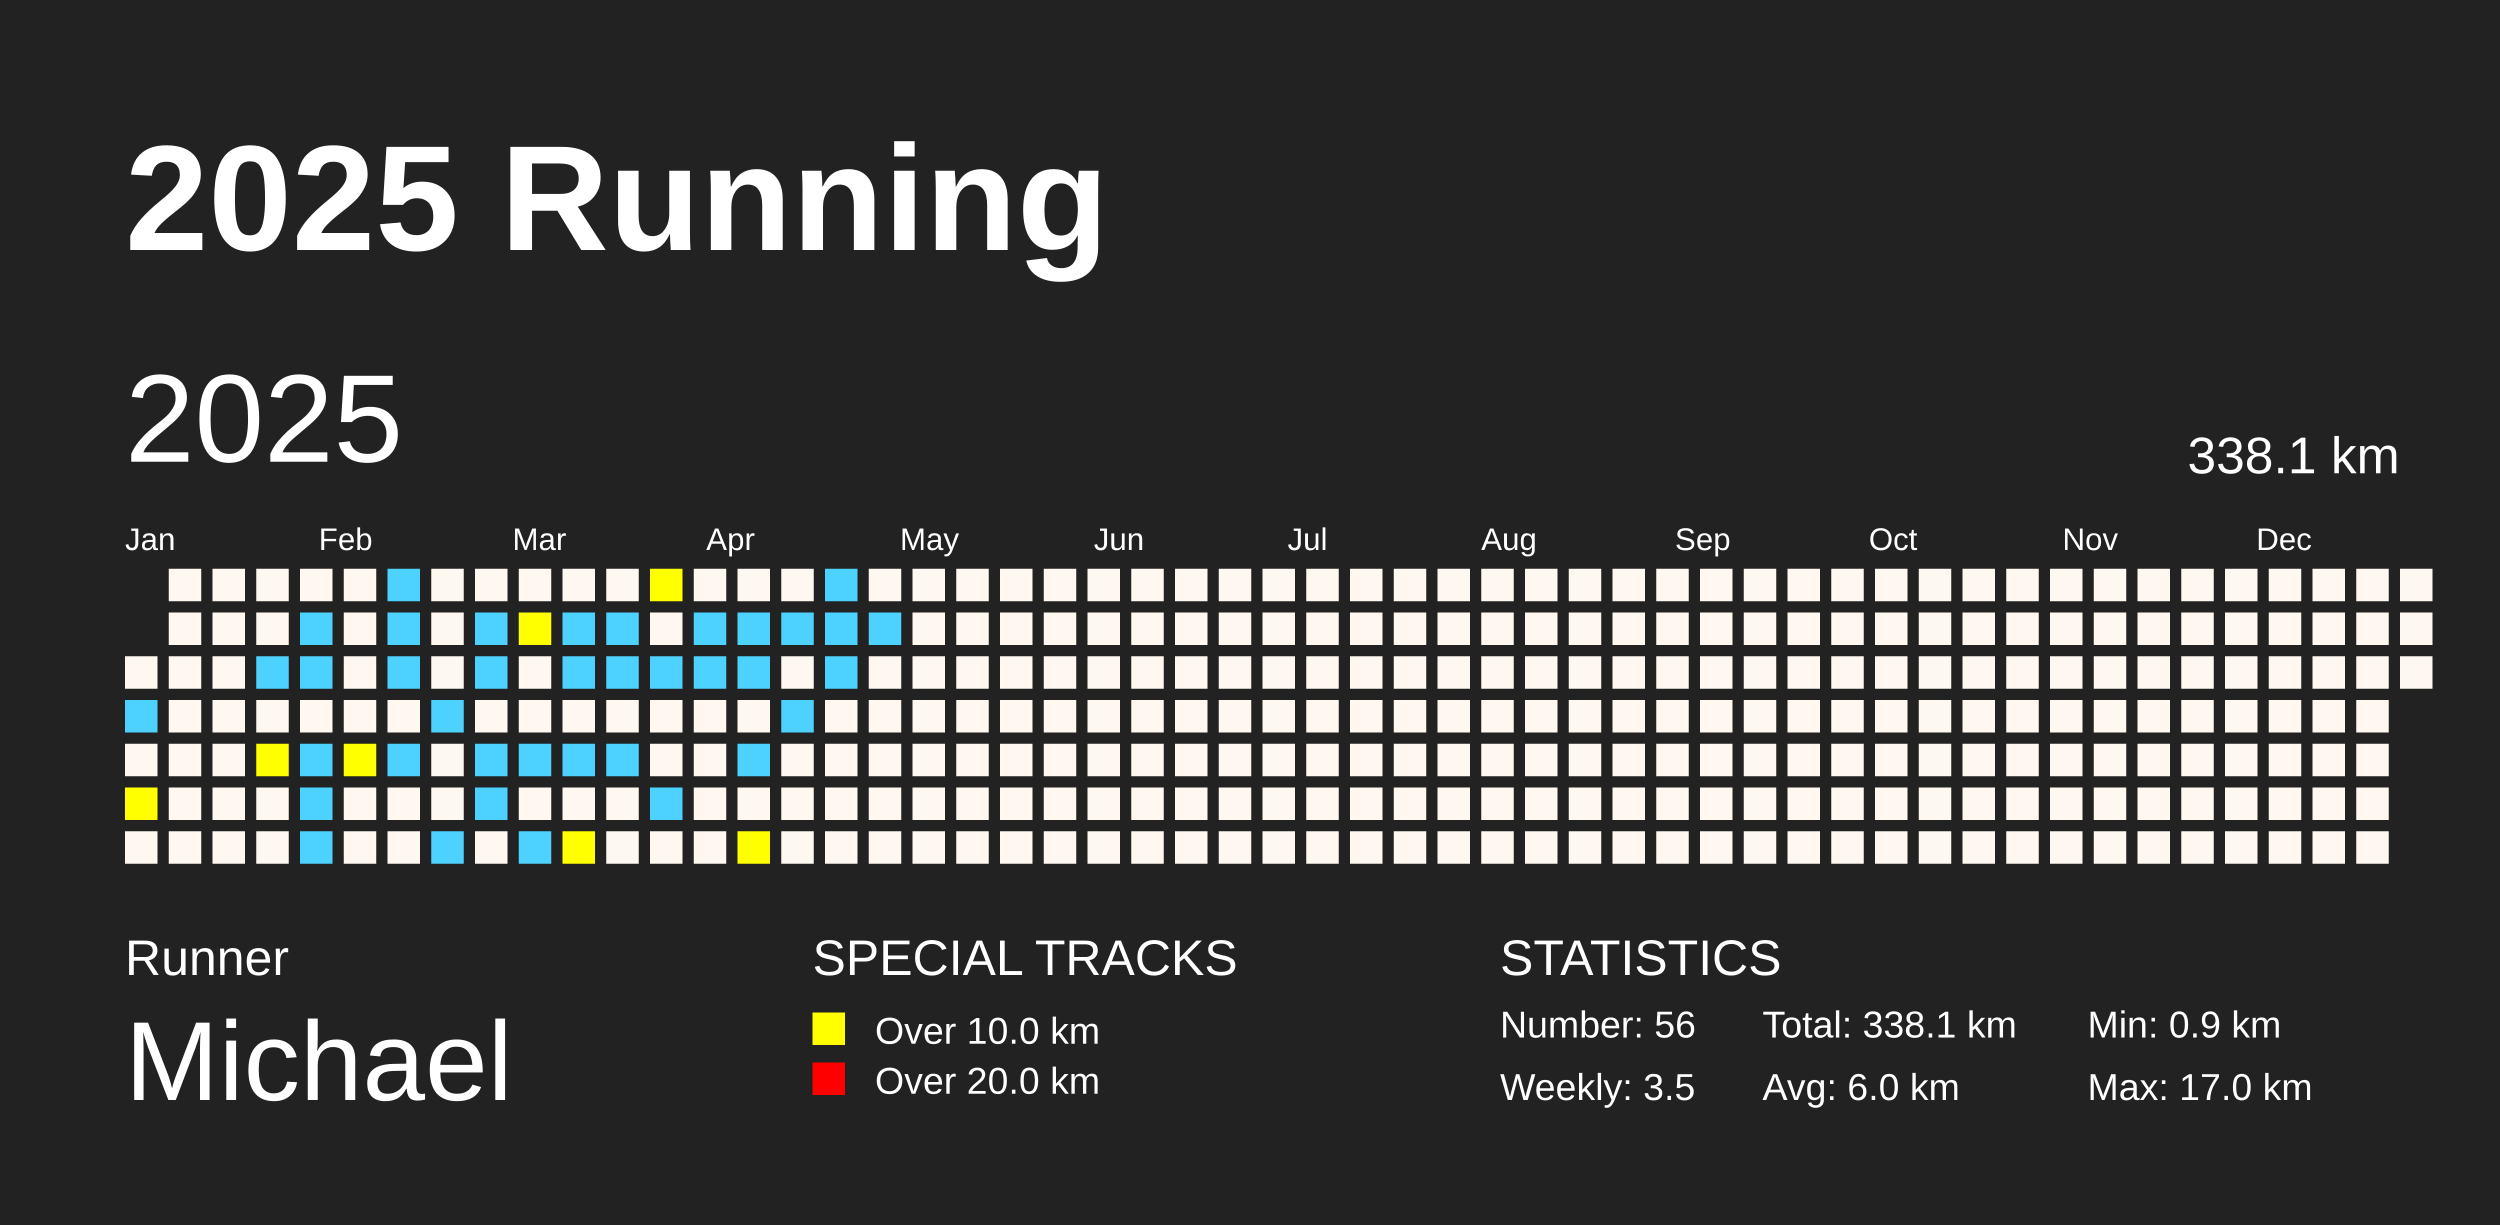
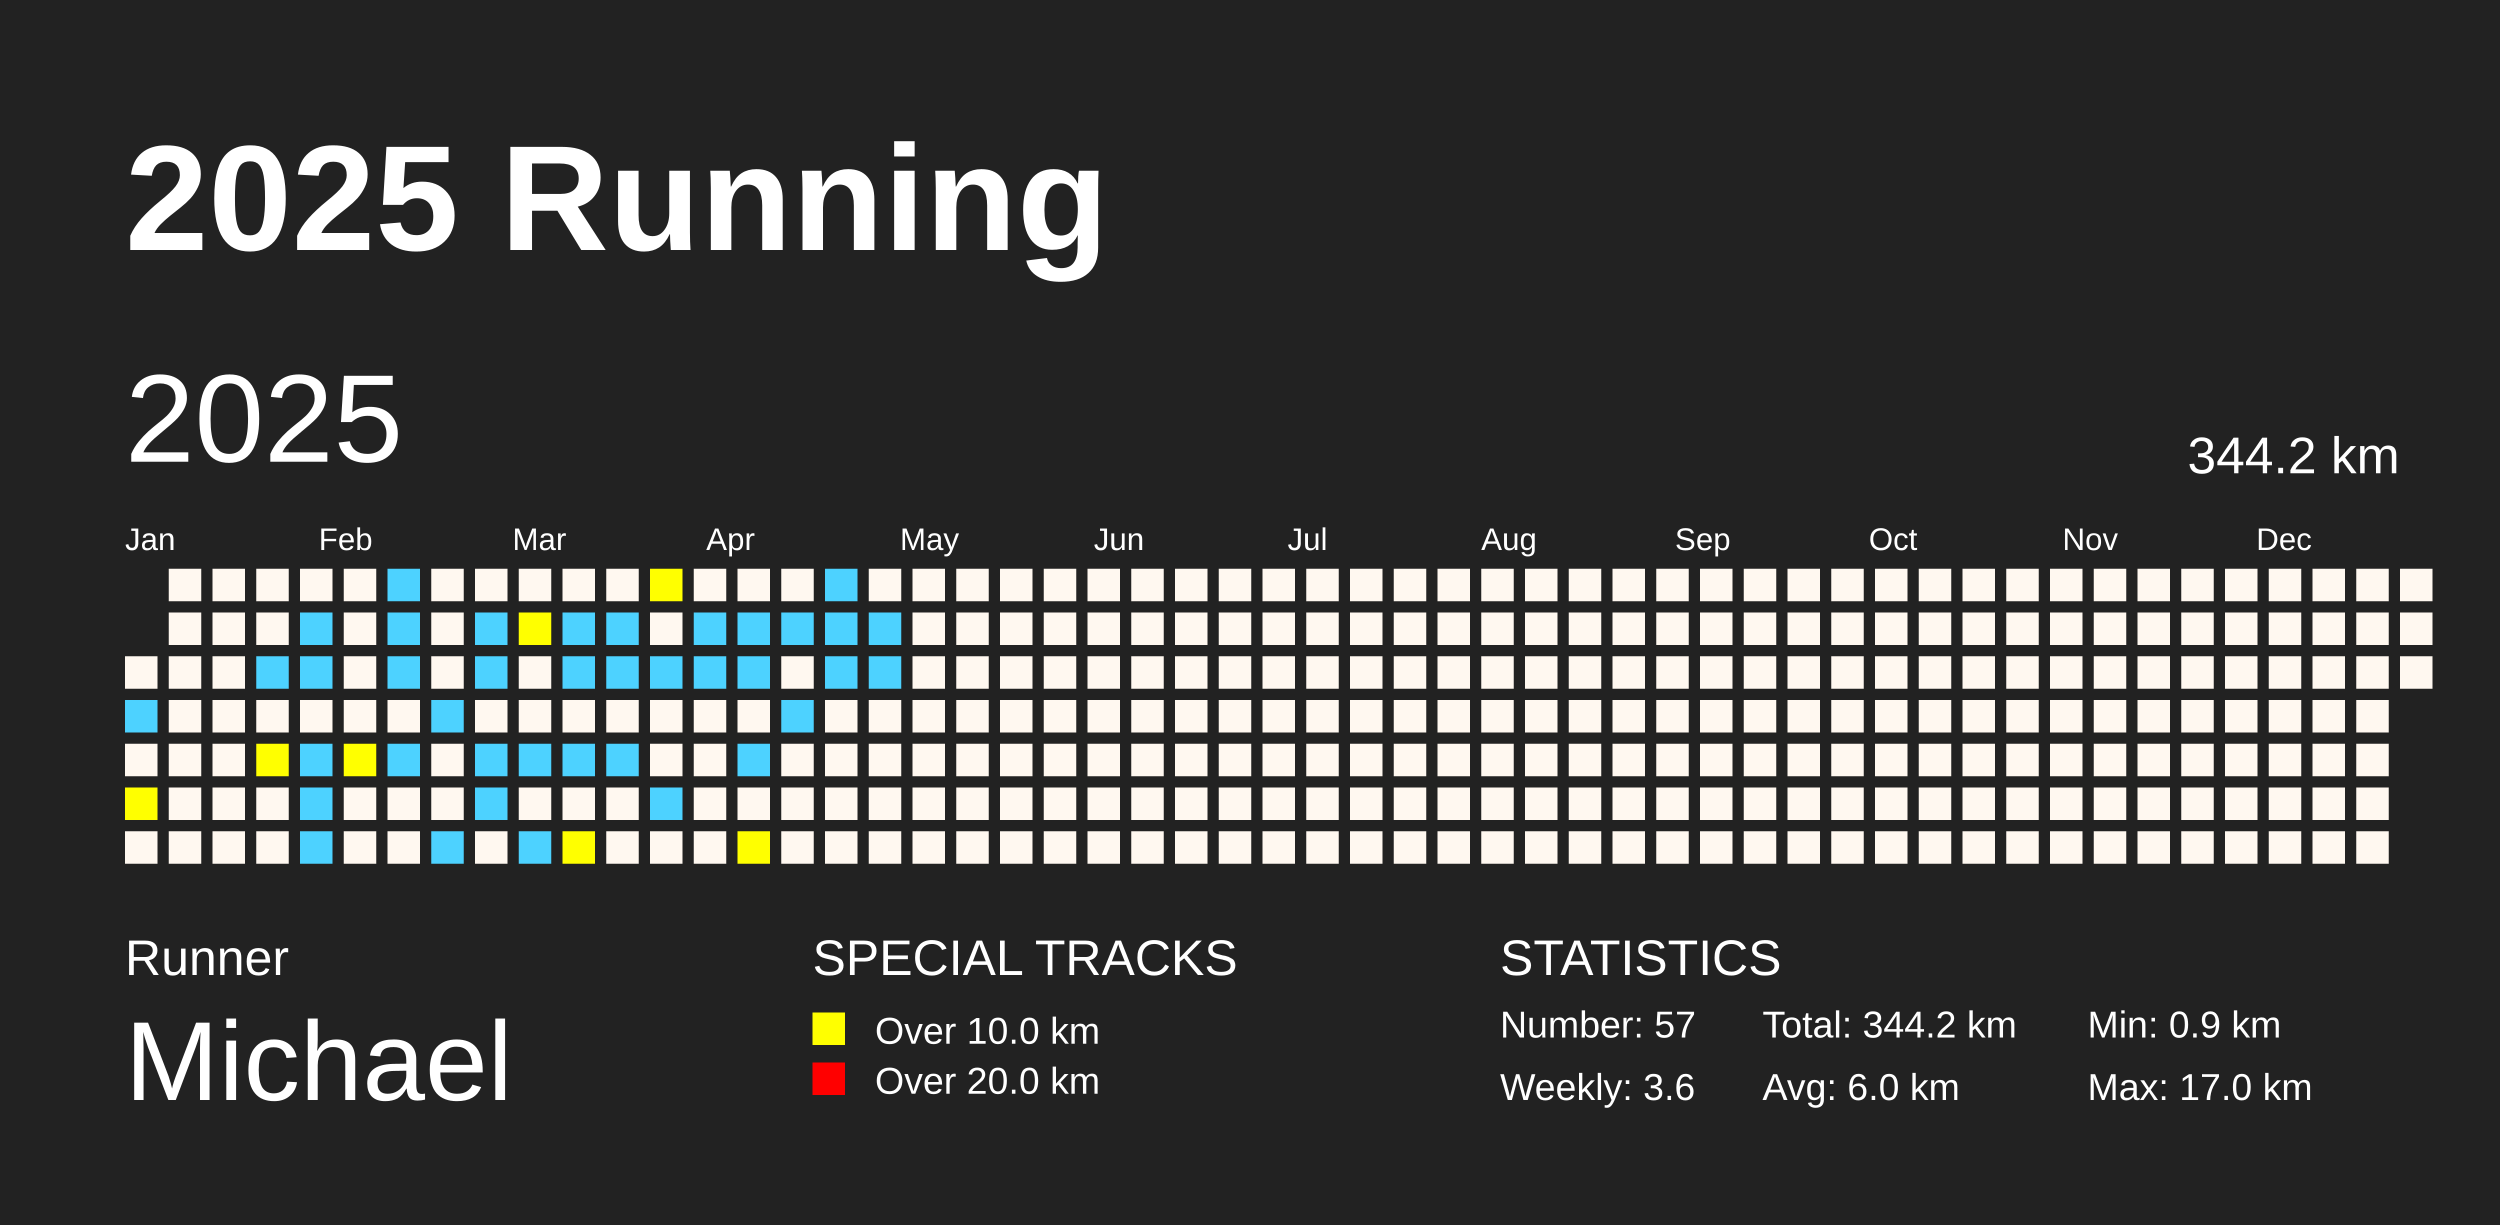
<svg xmlns="http://www.w3.org/2000/svg" baseProfile="full" height="98mm" version="1.1" viewBox="0,0,200,98" width="200mm">
  <defs />
  <rect fill="#222222" height="98" width="200" x="0" y="0" />
  <text fill="#FFFFFF" style="font-size:12px; font-family:Arial; font-weight:bold;" x="10" y="20">2025 Running</text>
  <text fill="#FFFFFF" style="font-size:4px; font-family:Arial" x="10" y="78">Runner</text>
  <text fill="#FFFFFF" style="font-size:9px; font-family:Arial" x="10" y="88">Michael</text>
  <text fill="#FFFFFF" style="font-size:4px; font-family:Arial" x="65" y="78">SPECIAL TRACKS</text>
  <rect fill="yellow" height="2.6" width="2.6" x="65" y="81" />
  <text fill="#FFFFFF" style="font-size:3px; font-family:Arial" x="70" y="83.5">Over 10.0 km</text>
  <rect fill="red" height="2.6" width="2.6" x="65" y="85" />
  <text fill="#FFFFFF" style="font-size:3px; font-family:Arial" x="70" y="87.5">Over 20.0 km</text>
  <text fill="#FFFFFF" style="font-size:4px; font-family:Arial" x="120" y="78">STATISTICS</text>
-   <text fill="#FFFFFF" style="font-size:3px; font-family:Arial" x="120" y="83">Number: 56</text>
-   <text fill="#FFFFFF" style="font-size:3px; font-family:Arial" x="120" y="88">Weekly: 3.5</text>
-   <text fill="#FFFFFF" style="font-size:3px; font-family:Arial" x="141" y="83">Total: 338.1 km</text>
+   <text fill="#FFFFFF" style="font-size:3px; font-family:Arial" x="120" y="83">Number: 57</text>
+   <text fill="#FFFFFF" style="font-size:3px; font-family:Arial" x="120" y="88">Weekly: 3.6</text>
+   <text fill="#FFFFFF" style="font-size:3px; font-family:Arial" x="141" y="83">Total: 344.2 km</text>
  <text fill="#FFFFFF" style="font-size:3px; font-family:Arial" x="141" y="88">Avg: 6.0 km</text>
  <text fill="#FFFFFF" style="font-size:3px; font-family:Arial" x="167" y="83">Min: 0.9 km</text>
  <text fill="#FFFFFF" style="font-size:3px; font-family:Arial" x="167" y="88">Max: 17.0 km</text>
  <text dominant-baseline="hanging" fill="#FFFFFF" style="font-size:10.0px; font-family:Arial;" x="10" y="30">2025</text>
-   <text dominant-baseline="hanging" fill="#FFFFFF" style="font-size:4.125px; font-family:Arial;" x="175" y="35">338.1 km</text>
+   <text dominant-baseline="hanging" fill="#FFFFFF" style="font-size:4.125px; font-family:Arial;" x="175" y="35">344.2 km</text>
  <text fill="#FFFFFF" style="font-size:2.5px; font-family:Arial" x="10.0" y="44">Jan</text>
  <text fill="#FFFFFF" style="font-size:2.5px; font-family:Arial" x="25.5" y="44">Feb</text>
  <text fill="#FFFFFF" style="font-size:2.5px; font-family:Arial" x="41.0" y="44">Mar</text>
  <text fill="#FFFFFF" style="font-size:2.5px; font-family:Arial" x="56.5" y="44">Apr</text>
  <text fill="#FFFFFF" style="font-size:2.5px; font-family:Arial" x="72.0" y="44">May</text>
  <text fill="#FFFFFF" style="font-size:2.5px; font-family:Arial" x="87.5" y="44">Jun</text>
  <text fill="#FFFFFF" style="font-size:2.5px; font-family:Arial" x="103.0" y="44">Jul</text>
  <text fill="#FFFFFF" style="font-size:2.5px; font-family:Arial" x="118.5" y="44">Aug</text>
  <text fill="#FFFFFF" style="font-size:2.5px; font-family:Arial" x="134.0" y="44">Sep</text>
  <text fill="#FFFFFF" style="font-size:2.5px; font-family:Arial" x="149.5" y="44">Oct</text>
  <text fill="#FFFFFF" style="font-size:2.5px; font-family:Arial" x="165.0" y="44">Nov</text>
  <text fill="#FFFFFF" style="font-size:2.5px; font-family:Arial" x="180.5" y="44">Dec</text>
  <rect fill="#FFF8F0" height="2.6" width="2.6" x="10.0" y="52.5" />
  <rect fill="#4DD2FF" height="2.6" width="2.6" x="10.0" y="56.0" />
  <rect fill="#FFF8F0" height="2.6" width="2.6" x="10.0" y="59.5" />
  <rect fill="yellow" height="2.6" width="2.6" x="10.0" y="63.0" />
  <rect fill="#FFF8F0" height="2.6" width="2.6" x="10.0" y="66.5" />
  <rect fill="#FFF8F0" height="2.6" width="2.6" x="13.5" y="45.5" />
  <rect fill="#FFF8F0" height="2.6" width="2.6" x="13.5" y="49.0" />
  <rect fill="#FFF8F0" height="2.6" width="2.6" x="13.5" y="52.5" />
  <rect fill="#FFF8F0" height="2.6" width="2.6" x="13.5" y="56.0" />
  <rect fill="#FFF8F0" height="2.6" width="2.6" x="13.5" y="59.5" />
  <rect fill="#FFF8F0" height="2.6" width="2.6" x="13.5" y="63.0" />
  <rect fill="#FFF8F0" height="2.6" width="2.6" x="13.5" y="66.5" />
  <rect fill="#FFF8F0" height="2.6" width="2.6" x="17.0" y="45.5" />
  <rect fill="#FFF8F0" height="2.6" width="2.6" x="17.0" y="49.0" />
  <rect fill="#FFF8F0" height="2.6" width="2.6" x="17.0" y="52.5" />
  <rect fill="#FFF8F0" height="2.6" width="2.6" x="17.0" y="56.0" />
  <rect fill="#FFF8F0" height="2.6" width="2.6" x="17.0" y="59.5" />
  <rect fill="#FFF8F0" height="2.6" width="2.6" x="17.0" y="63.0" />
  <rect fill="#FFF8F0" height="2.6" width="2.6" x="17.0" y="66.5" />
  <rect fill="#FFF8F0" height="2.6" width="2.6" x="20.5" y="45.5" />
  <rect fill="#FFF8F0" height="2.6" width="2.6" x="20.5" y="49.0" />
  <rect fill="#4DD2FF" height="2.6" width="2.6" x="20.5" y="52.5" />
  <rect fill="#FFF8F0" height="2.6" width="2.6" x="20.5" y="56.0" />
  <rect fill="yellow" height="2.6" width="2.6" x="20.5" y="59.5" />
  <rect fill="#FFF8F0" height="2.6" width="2.6" x="20.5" y="63.0" />
  <rect fill="#FFF8F0" height="2.6" width="2.6" x="20.5" y="66.5" />
  <rect fill="#FFF8F0" height="2.6" width="2.6" x="24.0" y="45.5" />
  <rect fill="#4DD2FF" height="2.6" width="2.6" x="24.0" y="49.0" />
  <rect fill="#4DD2FF" height="2.6" width="2.6" x="24.0" y="52.5" />
  <rect fill="#FFF8F0" height="2.6" width="2.6" x="24.0" y="56.0" />
  <rect fill="#4DD2FF" height="2.6" width="2.6" x="24.0" y="59.5" />
  <rect fill="#4DD2FF" height="2.6" width="2.6" x="24.0" y="63.0" />
  <rect fill="#4DD2FF" height="2.6" width="2.6" x="24.0" y="66.5" />
  <rect fill="#FFF8F0" height="2.6" width="2.6" x="27.5" y="45.5" />
  <rect fill="#FFF8F0" height="2.6" width="2.6" x="27.5" y="49.0" />
  <rect fill="#FFF8F0" height="2.6" width="2.6" x="27.5" y="52.5" />
  <rect fill="#FFF8F0" height="2.6" width="2.6" x="27.5" y="56.0" />
  <rect fill="yellow" height="2.6" width="2.6" x="27.5" y="59.5" />
  <rect fill="#FFF8F0" height="2.6" width="2.6" x="27.5" y="63.0" />
  <rect fill="#FFF8F0" height="2.6" width="2.6" x="27.5" y="66.5" />
  <rect fill="#4DD2FF" height="2.6" width="2.6" x="31.0" y="45.5" />
  <rect fill="#4DD2FF" height="2.6" width="2.6" x="31.0" y="49.0" />
  <rect fill="#4DD2FF" height="2.6" width="2.6" x="31.0" y="52.5" />
  <rect fill="#FFF8F0" height="2.6" width="2.6" x="31.0" y="56.0" />
  <rect fill="#4DD2FF" height="2.6" width="2.6" x="31.0" y="59.5" />
  <rect fill="#FFF8F0" height="2.6" width="2.6" x="31.0" y="63.0" />
  <rect fill="#FFF8F0" height="2.6" width="2.6" x="31.0" y="66.5" />
  <rect fill="#FFF8F0" height="2.6" width="2.6" x="34.5" y="45.5" />
  <rect fill="#FFF8F0" height="2.6" width="2.6" x="34.5" y="49.0" />
  <rect fill="#FFF8F0" height="2.6" width="2.6" x="34.5" y="52.5" />
  <rect fill="#4DD2FF" height="2.6" width="2.6" x="34.5" y="56.0" />
  <rect fill="#FFF8F0" height="2.6" width="2.6" x="34.5" y="59.5" />
  <rect fill="#FFF8F0" height="2.6" width="2.6" x="34.5" y="63.0" />
  <rect fill="#4DD2FF" height="2.6" width="2.6" x="34.5" y="66.5" />
  <rect fill="#FFF8F0" height="2.6" width="2.6" x="38.0" y="45.5" />
  <rect fill="#4DD2FF" height="2.6" width="2.6" x="38.0" y="49.0" />
  <rect fill="#4DD2FF" height="2.6" width="2.6" x="38.0" y="52.5" />
  <rect fill="#FFF8F0" height="2.6" width="2.6" x="38.0" y="56.0" />
  <rect fill="#4DD2FF" height="2.6" width="2.6" x="38.0" y="59.5" />
  <rect fill="#4DD2FF" height="2.6" width="2.6" x="38.0" y="63.0" />
  <rect fill="#FFF8F0" height="2.6" width="2.6" x="38.0" y="66.5" />
  <rect fill="#FFF8F0" height="2.6" width="2.6" x="41.5" y="45.5" />
  <rect fill="yellow" height="2.6" width="2.6" x="41.5" y="49.0" />
  <rect fill="#FFF8F0" height="2.6" width="2.6" x="41.5" y="52.5" />
  <rect fill="#FFF8F0" height="2.6" width="2.6" x="41.5" y="56.0" />
  <rect fill="#4DD2FF" height="2.6" width="2.6" x="41.5" y="59.5" />
  <rect fill="#FFF8F0" height="2.6" width="2.6" x="41.5" y="63.0" />
  <rect fill="#4DD2FF" height="2.6" width="2.6" x="41.5" y="66.5" />
  <rect fill="#FFF8F0" height="2.6" width="2.6" x="45.0" y="45.5" />
  <rect fill="#4DD2FF" height="2.6" width="2.6" x="45.0" y="49.0" />
  <rect fill="#4DD2FF" height="2.6" width="2.6" x="45.0" y="52.5" />
  <rect fill="#FFF8F0" height="2.6" width="2.6" x="45.0" y="56.0" />
  <rect fill="#4DD2FF" height="2.6" width="2.6" x="45.0" y="59.5" />
  <rect fill="#FFF8F0" height="2.6" width="2.6" x="45.0" y="63.0" />
  <rect fill="yellow" height="2.6" width="2.6" x="45.0" y="66.5" />
  <rect fill="#FFF8F0" height="2.6" width="2.6" x="48.5" y="45.5" />
  <rect fill="#4DD2FF" height="2.6" width="2.6" x="48.5" y="49.0" />
  <rect fill="#4DD2FF" height="2.6" width="2.6" x="48.5" y="52.5" />
  <rect fill="#FFF8F0" height="2.6" width="2.6" x="48.5" y="56.0" />
  <rect fill="#4DD2FF" height="2.6" width="2.6" x="48.5" y="59.5" />
  <rect fill="#FFF8F0" height="2.6" width="2.6" x="48.5" y="63.0" />
  <rect fill="#FFF8F0" height="2.6" width="2.6" x="48.5" y="66.5" />
  <rect fill="yellow" height="2.6" width="2.6" x="52.0" y="45.5" />
  <rect fill="#FFF8F0" height="2.6" width="2.6" x="52.0" y="49.0" />
  <rect fill="#4DD2FF" height="2.6" width="2.6" x="52.0" y="52.5" />
  <rect fill="#FFF8F0" height="2.6" width="2.6" x="52.0" y="56.0" />
  <rect fill="#FFF8F0" height="2.6" width="2.6" x="52.0" y="59.5" />
  <rect fill="#4DD2FF" height="2.6" width="2.6" x="52.0" y="63.0" />
  <rect fill="#FFF8F0" height="2.6" width="2.6" x="52.0" y="66.5" />
  <rect fill="#FFF8F0" height="2.6" width="2.6" x="55.5" y="45.5" />
  <rect fill="#4DD2FF" height="2.6" width="2.6" x="55.5" y="49.0" />
  <rect fill="#4DD2FF" height="2.6" width="2.6" x="55.5" y="52.5" />
  <rect fill="#FFF8F0" height="2.6" width="2.6" x="55.5" y="56.0" />
  <rect fill="#FFF8F0" height="2.6" width="2.6" x="55.5" y="59.5" />
  <rect fill="#FFF8F0" height="2.6" width="2.6" x="55.5" y="63.0" />
  <rect fill="#FFF8F0" height="2.6" width="2.6" x="55.5" y="66.5" />
  <rect fill="#FFF8F0" height="2.6" width="2.6" x="59.0" y="45.5" />
  <rect fill="#4DD2FF" height="2.6" width="2.6" x="59.0" y="49.0" />
  <rect fill="#4DD2FF" height="2.6" width="2.6" x="59.0" y="52.5" />
  <rect fill="#FFF8F0" height="2.6" width="2.6" x="59.0" y="56.0" />
  <rect fill="#4DD2FF" height="2.6" width="2.6" x="59.0" y="59.5" />
  <rect fill="#FFF8F0" height="2.6" width="2.6" x="59.0" y="63.0" />
  <rect fill="yellow" height="2.6" width="2.6" x="59.0" y="66.5" />
  <rect fill="#FFF8F0" height="2.6" width="2.6" x="62.5" y="45.5" />
  <rect fill="#4DD2FF" height="2.6" width="2.6" x="62.5" y="49.0" />
  <rect fill="#FFF8F0" height="2.6" width="2.6" x="62.5" y="52.5" />
  <rect fill="#4DD2FF" height="2.6" width="2.6" x="62.5" y="56.0" />
  <rect fill="#FFF8F0" height="2.6" width="2.6" x="62.5" y="59.5" />
  <rect fill="#FFF8F0" height="2.6" width="2.6" x="62.5" y="63.0" />
  <rect fill="#FFF8F0" height="2.6" width="2.6" x="62.5" y="66.5" />
  <rect fill="#4DD2FF" height="2.6" width="2.6" x="66.0" y="45.5" />
  <rect fill="#4DD2FF" height="2.6" width="2.6" x="66.0" y="49.0" />
  <rect fill="#4DD2FF" height="2.6" width="2.6" x="66.0" y="52.5" />
  <rect fill="#FFF8F0" height="2.6" width="2.6" x="66.0" y="56.0" />
  <rect fill="#FFF8F0" height="2.6" width="2.6" x="66.0" y="59.5" />
  <rect fill="#FFF8F0" height="2.6" width="2.6" x="66.0" y="63.0" />
  <rect fill="#FFF8F0" height="2.6" width="2.6" x="66.0" y="66.5" />
  <rect fill="#FFF8F0" height="2.6" width="2.6" x="69.5" y="45.5" />
  <rect fill="#4DD2FF" height="2.6" width="2.6" x="69.5" y="49.0" />
-   <rect fill="#FFF8F0" height="2.6" width="2.6" x="69.5" y="52.5" />
+   <rect fill="#4DD2FF" height="2.6" width="2.6" x="69.5" y="52.5" />
  <rect fill="#FFF8F0" height="2.6" width="2.6" x="69.5" y="56.0" />
  <rect fill="#FFF8F0" height="2.6" width="2.6" x="69.5" y="59.5" />
  <rect fill="#FFF8F0" height="2.6" width="2.6" x="69.5" y="63.0" />
  <rect fill="#FFF8F0" height="2.6" width="2.6" x="69.5" y="66.5" />
  <rect fill="#FFF8F0" height="2.6" width="2.6" x="73.0" y="45.5" />
  <rect fill="#FFF8F0" height="2.6" width="2.6" x="73.0" y="49.0" />
  <rect fill="#FFF8F0" height="2.6" width="2.6" x="73.0" y="52.5" />
  <rect fill="#FFF8F0" height="2.6" width="2.6" x="73.0" y="56.0" />
  <rect fill="#FFF8F0" height="2.6" width="2.6" x="73.0" y="59.5" />
  <rect fill="#FFF8F0" height="2.6" width="2.6" x="73.0" y="63.0" />
  <rect fill="#FFF8F0" height="2.6" width="2.6" x="73.0" y="66.5" />
  <rect fill="#FFF8F0" height="2.6" width="2.6" x="76.5" y="45.5" />
  <rect fill="#FFF8F0" height="2.6" width="2.6" x="76.5" y="49.0" />
  <rect fill="#FFF8F0" height="2.6" width="2.6" x="76.5" y="52.5" />
  <rect fill="#FFF8F0" height="2.6" width="2.6" x="76.5" y="56.0" />
  <rect fill="#FFF8F0" height="2.6" width="2.6" x="76.5" y="59.5" />
  <rect fill="#FFF8F0" height="2.6" width="2.6" x="76.5" y="63.0" />
  <rect fill="#FFF8F0" height="2.6" width="2.6" x="76.5" y="66.5" />
  <rect fill="#FFF8F0" height="2.6" width="2.6" x="80.0" y="45.5" />
  <rect fill="#FFF8F0" height="2.6" width="2.6" x="80.0" y="49.0" />
  <rect fill="#FFF8F0" height="2.6" width="2.6" x="80.0" y="52.5" />
  <rect fill="#FFF8F0" height="2.6" width="2.6" x="80.0" y="56.0" />
  <rect fill="#FFF8F0" height="2.6" width="2.6" x="80.0" y="59.5" />
  <rect fill="#FFF8F0" height="2.6" width="2.6" x="80.0" y="63.0" />
  <rect fill="#FFF8F0" height="2.6" width="2.6" x="80.0" y="66.5" />
  <rect fill="#FFF8F0" height="2.6" width="2.6" x="83.5" y="45.5" />
  <rect fill="#FFF8F0" height="2.6" width="2.6" x="83.5" y="49.0" />
  <rect fill="#FFF8F0" height="2.6" width="2.6" x="83.5" y="52.5" />
  <rect fill="#FFF8F0" height="2.6" width="2.6" x="83.5" y="56.0" />
  <rect fill="#FFF8F0" height="2.6" width="2.6" x="83.5" y="59.5" />
  <rect fill="#FFF8F0" height="2.6" width="2.6" x="83.5" y="63.0" />
  <rect fill="#FFF8F0" height="2.6" width="2.6" x="83.5" y="66.5" />
  <rect fill="#FFF8F0" height="2.6" width="2.6" x="87.0" y="45.5" />
  <rect fill="#FFF8F0" height="2.6" width="2.6" x="87.0" y="49.0" />
  <rect fill="#FFF8F0" height="2.6" width="2.6" x="87.0" y="52.5" />
  <rect fill="#FFF8F0" height="2.6" width="2.6" x="87.0" y="56.0" />
  <rect fill="#FFF8F0" height="2.6" width="2.6" x="87.0" y="59.5" />
  <rect fill="#FFF8F0" height="2.6" width="2.6" x="87.0" y="63.0" />
  <rect fill="#FFF8F0" height="2.6" width="2.6" x="87.0" y="66.5" />
  <rect fill="#FFF8F0" height="2.6" width="2.6" x="90.5" y="45.5" />
  <rect fill="#FFF8F0" height="2.6" width="2.6" x="90.5" y="49.0" />
  <rect fill="#FFF8F0" height="2.6" width="2.6" x="90.5" y="52.5" />
  <rect fill="#FFF8F0" height="2.6" width="2.6" x="90.5" y="56.0" />
  <rect fill="#FFF8F0" height="2.6" width="2.6" x="90.5" y="59.5" />
  <rect fill="#FFF8F0" height="2.6" width="2.6" x="90.5" y="63.0" />
  <rect fill="#FFF8F0" height="2.6" width="2.6" x="90.5" y="66.5" />
  <rect fill="#FFF8F0" height="2.6" width="2.6" x="94.0" y="45.5" />
  <rect fill="#FFF8F0" height="2.6" width="2.6" x="94.0" y="49.0" />
  <rect fill="#FFF8F0" height="2.6" width="2.6" x="94.0" y="52.5" />
  <rect fill="#FFF8F0" height="2.6" width="2.6" x="94.0" y="56.0" />
  <rect fill="#FFF8F0" height="2.6" width="2.6" x="94.0" y="59.5" />
  <rect fill="#FFF8F0" height="2.6" width="2.6" x="94.0" y="63.0" />
  <rect fill="#FFF8F0" height="2.6" width="2.6" x="94.0" y="66.5" />
  <rect fill="#FFF8F0" height="2.6" width="2.6" x="97.5" y="45.5" />
  <rect fill="#FFF8F0" height="2.6" width="2.6" x="97.5" y="49.0" />
  <rect fill="#FFF8F0" height="2.6" width="2.6" x="97.5" y="52.5" />
  <rect fill="#FFF8F0" height="2.6" width="2.6" x="97.5" y="56.0" />
  <rect fill="#FFF8F0" height="2.6" width="2.6" x="97.5" y="59.5" />
  <rect fill="#FFF8F0" height="2.6" width="2.6" x="97.5" y="63.0" />
  <rect fill="#FFF8F0" height="2.6" width="2.6" x="97.5" y="66.5" />
  <rect fill="#FFF8F0" height="2.6" width="2.6" x="101.0" y="45.5" />
  <rect fill="#FFF8F0" height="2.6" width="2.6" x="101.0" y="49.0" />
  <rect fill="#FFF8F0" height="2.6" width="2.6" x="101.0" y="52.5" />
  <rect fill="#FFF8F0" height="2.6" width="2.6" x="101.0" y="56.0" />
  <rect fill="#FFF8F0" height="2.6" width="2.6" x="101.0" y="59.5" />
  <rect fill="#FFF8F0" height="2.6" width="2.6" x="101.0" y="63.0" />
  <rect fill="#FFF8F0" height="2.6" width="2.6" x="101.0" y="66.5" />
  <rect fill="#FFF8F0" height="2.6" width="2.6" x="104.5" y="45.5" />
  <rect fill="#FFF8F0" height="2.6" width="2.6" x="104.5" y="49.0" />
  <rect fill="#FFF8F0" height="2.6" width="2.6" x="104.5" y="52.5" />
  <rect fill="#FFF8F0" height="2.6" width="2.6" x="104.5" y="56.0" />
  <rect fill="#FFF8F0" height="2.6" width="2.6" x="104.5" y="59.5" />
  <rect fill="#FFF8F0" height="2.6" width="2.6" x="104.5" y="63.0" />
  <rect fill="#FFF8F0" height="2.6" width="2.6" x="104.5" y="66.5" />
  <rect fill="#FFF8F0" height="2.6" width="2.6" x="108.0" y="45.5" />
  <rect fill="#FFF8F0" height="2.6" width="2.6" x="108.0" y="49.0" />
  <rect fill="#FFF8F0" height="2.6" width="2.6" x="108.0" y="52.5" />
  <rect fill="#FFF8F0" height="2.6" width="2.6" x="108.0" y="56.0" />
  <rect fill="#FFF8F0" height="2.6" width="2.6" x="108.0" y="59.5" />
  <rect fill="#FFF8F0" height="2.6" width="2.6" x="108.0" y="63.0" />
  <rect fill="#FFF8F0" height="2.6" width="2.6" x="108.0" y="66.5" />
  <rect fill="#FFF8F0" height="2.6" width="2.6" x="111.5" y="45.5" />
  <rect fill="#FFF8F0" height="2.6" width="2.6" x="111.5" y="49.0" />
  <rect fill="#FFF8F0" height="2.6" width="2.6" x="111.5" y="52.5" />
  <rect fill="#FFF8F0" height="2.6" width="2.6" x="111.5" y="56.0" />
  <rect fill="#FFF8F0" height="2.6" width="2.6" x="111.5" y="59.5" />
  <rect fill="#FFF8F0" height="2.6" width="2.6" x="111.5" y="63.0" />
  <rect fill="#FFF8F0" height="2.6" width="2.6" x="111.5" y="66.5" />
  <rect fill="#FFF8F0" height="2.6" width="2.6" x="115.0" y="45.5" />
  <rect fill="#FFF8F0" height="2.6" width="2.6" x="115.0" y="49.0" />
  <rect fill="#FFF8F0" height="2.6" width="2.6" x="115.0" y="52.5" />
  <rect fill="#FFF8F0" height="2.6" width="2.6" x="115.0" y="56.0" />
  <rect fill="#FFF8F0" height="2.6" width="2.6" x="115.0" y="59.5" />
  <rect fill="#FFF8F0" height="2.6" width="2.6" x="115.0" y="63.0" />
  <rect fill="#FFF8F0" height="2.6" width="2.6" x="115.0" y="66.5" />
  <rect fill="#FFF8F0" height="2.6" width="2.6" x="118.5" y="45.5" />
  <rect fill="#FFF8F0" height="2.6" width="2.6" x="118.5" y="49.0" />
  <rect fill="#FFF8F0" height="2.6" width="2.6" x="118.5" y="52.5" />
  <rect fill="#FFF8F0" height="2.6" width="2.6" x="118.5" y="56.0" />
  <rect fill="#FFF8F0" height="2.6" width="2.6" x="118.5" y="59.5" />
  <rect fill="#FFF8F0" height="2.6" width="2.6" x="118.5" y="63.0" />
  <rect fill="#FFF8F0" height="2.6" width="2.6" x="118.5" y="66.5" />
  <rect fill="#FFF8F0" height="2.6" width="2.6" x="122.0" y="45.5" />
  <rect fill="#FFF8F0" height="2.6" width="2.6" x="122.0" y="49.0" />
  <rect fill="#FFF8F0" height="2.6" width="2.6" x="122.0" y="52.5" />
  <rect fill="#FFF8F0" height="2.6" width="2.6" x="122.0" y="56.0" />
  <rect fill="#FFF8F0" height="2.6" width="2.6" x="122.0" y="59.5" />
  <rect fill="#FFF8F0" height="2.6" width="2.6" x="122.0" y="63.0" />
  <rect fill="#FFF8F0" height="2.6" width="2.6" x="122.0" y="66.5" />
  <rect fill="#FFF8F0" height="2.6" width="2.6" x="125.5" y="45.5" />
  <rect fill="#FFF8F0" height="2.6" width="2.6" x="125.5" y="49.0" />
  <rect fill="#FFF8F0" height="2.6" width="2.6" x="125.5" y="52.5" />
  <rect fill="#FFF8F0" height="2.6" width="2.6" x="125.5" y="56.0" />
  <rect fill="#FFF8F0" height="2.6" width="2.6" x="125.5" y="59.5" />
  <rect fill="#FFF8F0" height="2.6" width="2.6" x="125.5" y="63.0" />
  <rect fill="#FFF8F0" height="2.6" width="2.6" x="125.5" y="66.5" />
  <rect fill="#FFF8F0" height="2.6" width="2.6" x="129.0" y="45.5" />
  <rect fill="#FFF8F0" height="2.6" width="2.6" x="129.0" y="49.0" />
  <rect fill="#FFF8F0" height="2.6" width="2.6" x="129.0" y="52.5" />
  <rect fill="#FFF8F0" height="2.6" width="2.6" x="129.0" y="56.0" />
  <rect fill="#FFF8F0" height="2.6" width="2.6" x="129.0" y="59.5" />
  <rect fill="#FFF8F0" height="2.6" width="2.6" x="129.0" y="63.0" />
  <rect fill="#FFF8F0" height="2.6" width="2.6" x="129.0" y="66.5" />
  <rect fill="#FFF8F0" height="2.6" width="2.6" x="132.5" y="45.5" />
  <rect fill="#FFF8F0" height="2.6" width="2.6" x="132.5" y="49.0" />
  <rect fill="#FFF8F0" height="2.6" width="2.6" x="132.5" y="52.5" />
  <rect fill="#FFF8F0" height="2.6" width="2.6" x="132.5" y="56.0" />
  <rect fill="#FFF8F0" height="2.6" width="2.6" x="132.5" y="59.5" />
  <rect fill="#FFF8F0" height="2.6" width="2.6" x="132.5" y="63.0" />
  <rect fill="#FFF8F0" height="2.6" width="2.6" x="132.5" y="66.5" />
  <rect fill="#FFF8F0" height="2.6" width="2.6" x="136.0" y="45.5" />
  <rect fill="#FFF8F0" height="2.6" width="2.6" x="136.0" y="49.0" />
  <rect fill="#FFF8F0" height="2.6" width="2.6" x="136.0" y="52.5" />
  <rect fill="#FFF8F0" height="2.6" width="2.6" x="136.0" y="56.0" />
  <rect fill="#FFF8F0" height="2.6" width="2.6" x="136.0" y="59.5" />
  <rect fill="#FFF8F0" height="2.6" width="2.6" x="136.0" y="63.0" />
  <rect fill="#FFF8F0" height="2.6" width="2.6" x="136.0" y="66.5" />
  <rect fill="#FFF8F0" height="2.6" width="2.6" x="139.5" y="45.5" />
  <rect fill="#FFF8F0" height="2.6" width="2.6" x="139.5" y="49.0" />
  <rect fill="#FFF8F0" height="2.6" width="2.6" x="139.5" y="52.5" />
  <rect fill="#FFF8F0" height="2.6" width="2.6" x="139.5" y="56.0" />
  <rect fill="#FFF8F0" height="2.6" width="2.6" x="139.5" y="59.5" />
  <rect fill="#FFF8F0" height="2.6" width="2.6" x="139.5" y="63.0" />
  <rect fill="#FFF8F0" height="2.6" width="2.6" x="139.5" y="66.5" />
  <rect fill="#FFF8F0" height="2.6" width="2.6" x="143.0" y="45.5" />
  <rect fill="#FFF8F0" height="2.6" width="2.6" x="143.0" y="49.0" />
  <rect fill="#FFF8F0" height="2.6" width="2.6" x="143.0" y="52.5" />
  <rect fill="#FFF8F0" height="2.6" width="2.6" x="143.0" y="56.0" />
  <rect fill="#FFF8F0" height="2.6" width="2.6" x="143.0" y="59.5" />
  <rect fill="#FFF8F0" height="2.6" width="2.6" x="143.0" y="63.0" />
  <rect fill="#FFF8F0" height="2.6" width="2.6" x="143.0" y="66.5" />
  <rect fill="#FFF8F0" height="2.6" width="2.6" x="146.5" y="45.5" />
  <rect fill="#FFF8F0" height="2.6" width="2.6" x="146.5" y="49.0" />
  <rect fill="#FFF8F0" height="2.6" width="2.6" x="146.5" y="52.5" />
  <rect fill="#FFF8F0" height="2.6" width="2.6" x="146.5" y="56.0" />
  <rect fill="#FFF8F0" height="2.6" width="2.6" x="146.5" y="59.5" />
  <rect fill="#FFF8F0" height="2.6" width="2.6" x="146.5" y="63.0" />
  <rect fill="#FFF8F0" height="2.6" width="2.6" x="146.5" y="66.5" />
  <rect fill="#FFF8F0" height="2.6" width="2.6" x="150.0" y="45.5" />
  <rect fill="#FFF8F0" height="2.6" width="2.6" x="150.0" y="49.0" />
  <rect fill="#FFF8F0" height="2.6" width="2.6" x="150.0" y="52.5" />
  <rect fill="#FFF8F0" height="2.6" width="2.6" x="150.0" y="56.0" />
  <rect fill="#FFF8F0" height="2.6" width="2.6" x="150.0" y="59.5" />
  <rect fill="#FFF8F0" height="2.6" width="2.6" x="150.0" y="63.0" />
  <rect fill="#FFF8F0" height="2.6" width="2.6" x="150.0" y="66.5" />
  <rect fill="#FFF8F0" height="2.6" width="2.6" x="153.5" y="45.5" />
  <rect fill="#FFF8F0" height="2.6" width="2.6" x="153.5" y="49.0" />
  <rect fill="#FFF8F0" height="2.6" width="2.6" x="153.5" y="52.5" />
  <rect fill="#FFF8F0" height="2.6" width="2.6" x="153.5" y="56.0" />
  <rect fill="#FFF8F0" height="2.6" width="2.6" x="153.5" y="59.5" />
  <rect fill="#FFF8F0" height="2.6" width="2.6" x="153.5" y="63.0" />
  <rect fill="#FFF8F0" height="2.6" width="2.6" x="153.5" y="66.5" />
  <rect fill="#FFF8F0" height="2.6" width="2.6" x="157.0" y="45.5" />
  <rect fill="#FFF8F0" height="2.6" width="2.6" x="157.0" y="49.0" />
  <rect fill="#FFF8F0" height="2.6" width="2.6" x="157.0" y="52.5" />
  <rect fill="#FFF8F0" height="2.6" width="2.6" x="157.0" y="56.0" />
  <rect fill="#FFF8F0" height="2.6" width="2.6" x="157.0" y="59.5" />
  <rect fill="#FFF8F0" height="2.6" width="2.6" x="157.0" y="63.0" />
  <rect fill="#FFF8F0" height="2.6" width="2.6" x="157.0" y="66.5" />
  <rect fill="#FFF8F0" height="2.6" width="2.6" x="160.5" y="45.5" />
  <rect fill="#FFF8F0" height="2.6" width="2.6" x="160.5" y="49.0" />
  <rect fill="#FFF8F0" height="2.6" width="2.6" x="160.5" y="52.5" />
  <rect fill="#FFF8F0" height="2.6" width="2.6" x="160.5" y="56.0" />
  <rect fill="#FFF8F0" height="2.6" width="2.6" x="160.5" y="59.5" />
  <rect fill="#FFF8F0" height="2.6" width="2.6" x="160.5" y="63.0" />
  <rect fill="#FFF8F0" height="2.6" width="2.6" x="160.5" y="66.5" />
  <rect fill="#FFF8F0" height="2.6" width="2.6" x="164.0" y="45.5" />
  <rect fill="#FFF8F0" height="2.6" width="2.6" x="164.0" y="49.0" />
  <rect fill="#FFF8F0" height="2.6" width="2.6" x="164.0" y="52.5" />
  <rect fill="#FFF8F0" height="2.6" width="2.6" x="164.0" y="56.0" />
  <rect fill="#FFF8F0" height="2.6" width="2.6" x="164.0" y="59.5" />
  <rect fill="#FFF8F0" height="2.6" width="2.6" x="164.0" y="63.0" />
  <rect fill="#FFF8F0" height="2.6" width="2.6" x="164.0" y="66.5" />
  <rect fill="#FFF8F0" height="2.6" width="2.6" x="167.5" y="45.5" />
  <rect fill="#FFF8F0" height="2.6" width="2.6" x="167.5" y="49.0" />
  <rect fill="#FFF8F0" height="2.6" width="2.6" x="167.5" y="52.5" />
  <rect fill="#FFF8F0" height="2.6" width="2.6" x="167.5" y="56.0" />
  <rect fill="#FFF8F0" height="2.6" width="2.6" x="167.5" y="59.5" />
  <rect fill="#FFF8F0" height="2.6" width="2.6" x="167.5" y="63.0" />
  <rect fill="#FFF8F0" height="2.6" width="2.6" x="167.5" y="66.5" />
  <rect fill="#FFF8F0" height="2.6" width="2.6" x="171.0" y="45.5" />
  <rect fill="#FFF8F0" height="2.6" width="2.6" x="171.0" y="49.0" />
  <rect fill="#FFF8F0" height="2.6" width="2.6" x="171.0" y="52.5" />
  <rect fill="#FFF8F0" height="2.6" width="2.6" x="171.0" y="56.0" />
  <rect fill="#FFF8F0" height="2.6" width="2.6" x="171.0" y="59.5" />
  <rect fill="#FFF8F0" height="2.6" width="2.6" x="171.0" y="63.0" />
  <rect fill="#FFF8F0" height="2.6" width="2.6" x="171.0" y="66.5" />
  <rect fill="#FFF8F0" height="2.6" width="2.6" x="174.5" y="45.5" />
  <rect fill="#FFF8F0" height="2.6" width="2.6" x="174.5" y="49.0" />
  <rect fill="#FFF8F0" height="2.6" width="2.6" x="174.5" y="52.5" />
  <rect fill="#FFF8F0" height="2.6" width="2.6" x="174.5" y="56.0" />
  <rect fill="#FFF8F0" height="2.6" width="2.6" x="174.5" y="59.5" />
  <rect fill="#FFF8F0" height="2.6" width="2.6" x="174.5" y="63.0" />
  <rect fill="#FFF8F0" height="2.6" width="2.6" x="174.5" y="66.5" />
  <rect fill="#FFF8F0" height="2.6" width="2.6" x="178.0" y="45.5" />
  <rect fill="#FFF8F0" height="2.6" width="2.6" x="178.0" y="49.0" />
  <rect fill="#FFF8F0" height="2.6" width="2.6" x="178.0" y="52.5" />
  <rect fill="#FFF8F0" height="2.6" width="2.6" x="178.0" y="56.0" />
  <rect fill="#FFF8F0" height="2.6" width="2.6" x="178.0" y="59.5" />
  <rect fill="#FFF8F0" height="2.6" width="2.6" x="178.0" y="63.0" />
  <rect fill="#FFF8F0" height="2.6" width="2.6" x="178.0" y="66.5" />
  <rect fill="#FFF8F0" height="2.6" width="2.6" x="181.5" y="45.5" />
  <rect fill="#FFF8F0" height="2.6" width="2.6" x="181.5" y="49.0" />
  <rect fill="#FFF8F0" height="2.6" width="2.6" x="181.5" y="52.5" />
  <rect fill="#FFF8F0" height="2.6" width="2.6" x="181.5" y="56.0" />
  <rect fill="#FFF8F0" height="2.6" width="2.6" x="181.5" y="59.5" />
  <rect fill="#FFF8F0" height="2.6" width="2.6" x="181.5" y="63.0" />
  <rect fill="#FFF8F0" height="2.6" width="2.6" x="181.5" y="66.5" />
  <rect fill="#FFF8F0" height="2.6" width="2.6" x="185.0" y="45.5" />
  <rect fill="#FFF8F0" height="2.6" width="2.6" x="185.0" y="49.0" />
  <rect fill="#FFF8F0" height="2.6" width="2.6" x="185.0" y="52.5" />
  <rect fill="#FFF8F0" height="2.6" width="2.6" x="185.0" y="56.0" />
  <rect fill="#FFF8F0" height="2.6" width="2.6" x="185.0" y="59.5" />
  <rect fill="#FFF8F0" height="2.6" width="2.6" x="185.0" y="63.0" />
  <rect fill="#FFF8F0" height="2.6" width="2.6" x="185.0" y="66.5" />
  <rect fill="#FFF8F0" height="2.6" width="2.6" x="188.5" y="45.5" />
  <rect fill="#FFF8F0" height="2.6" width="2.6" x="188.5" y="49.0" />
  <rect fill="#FFF8F0" height="2.6" width="2.6" x="188.5" y="52.5" />
  <rect fill="#FFF8F0" height="2.6" width="2.6" x="188.5" y="56.0" />
  <rect fill="#FFF8F0" height="2.6" width="2.6" x="188.5" y="59.5" />
  <rect fill="#FFF8F0" height="2.6" width="2.6" x="188.5" y="63.0" />
  <rect fill="#FFF8F0" height="2.6" width="2.6" x="188.5" y="66.5" />
  <rect fill="#FFF8F0" height="2.6" width="2.6" x="192.0" y="45.5" />
  <rect fill="#FFF8F0" height="2.6" width="2.6" x="192.0" y="49.0" />
  <rect fill="#FFF8F0" height="2.6" width="2.6" x="192.0" y="52.5" />
</svg>
